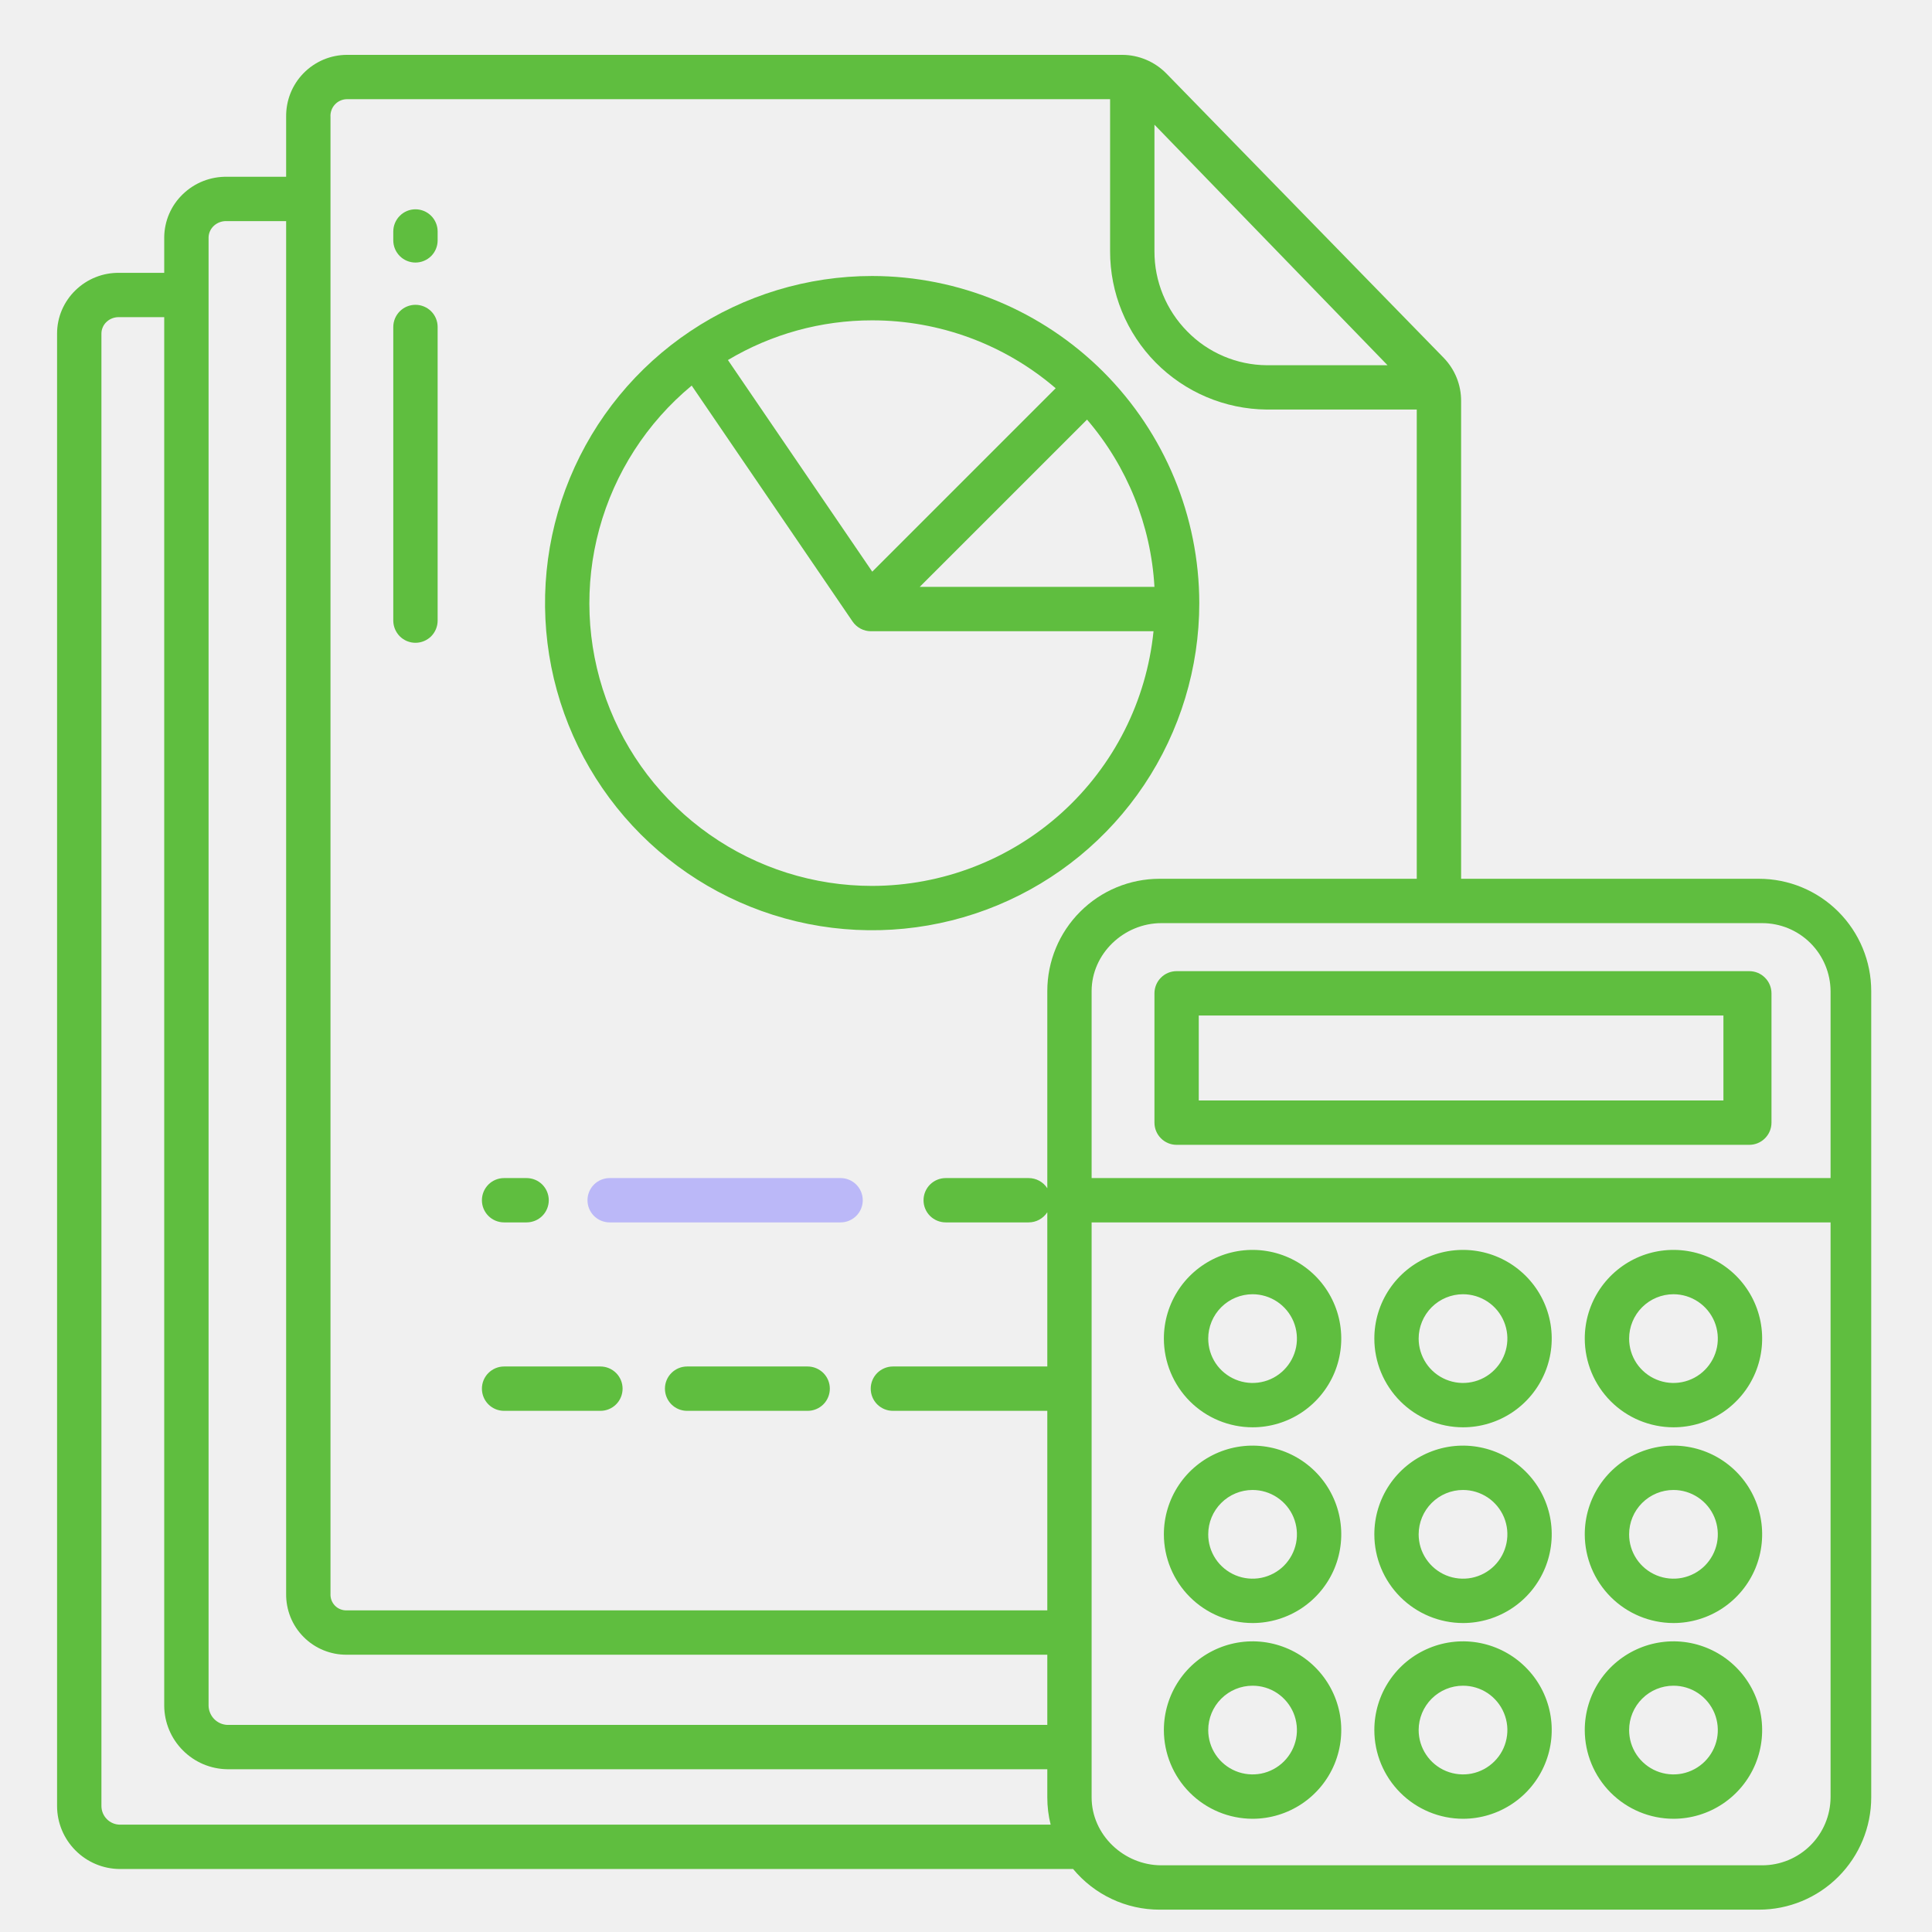
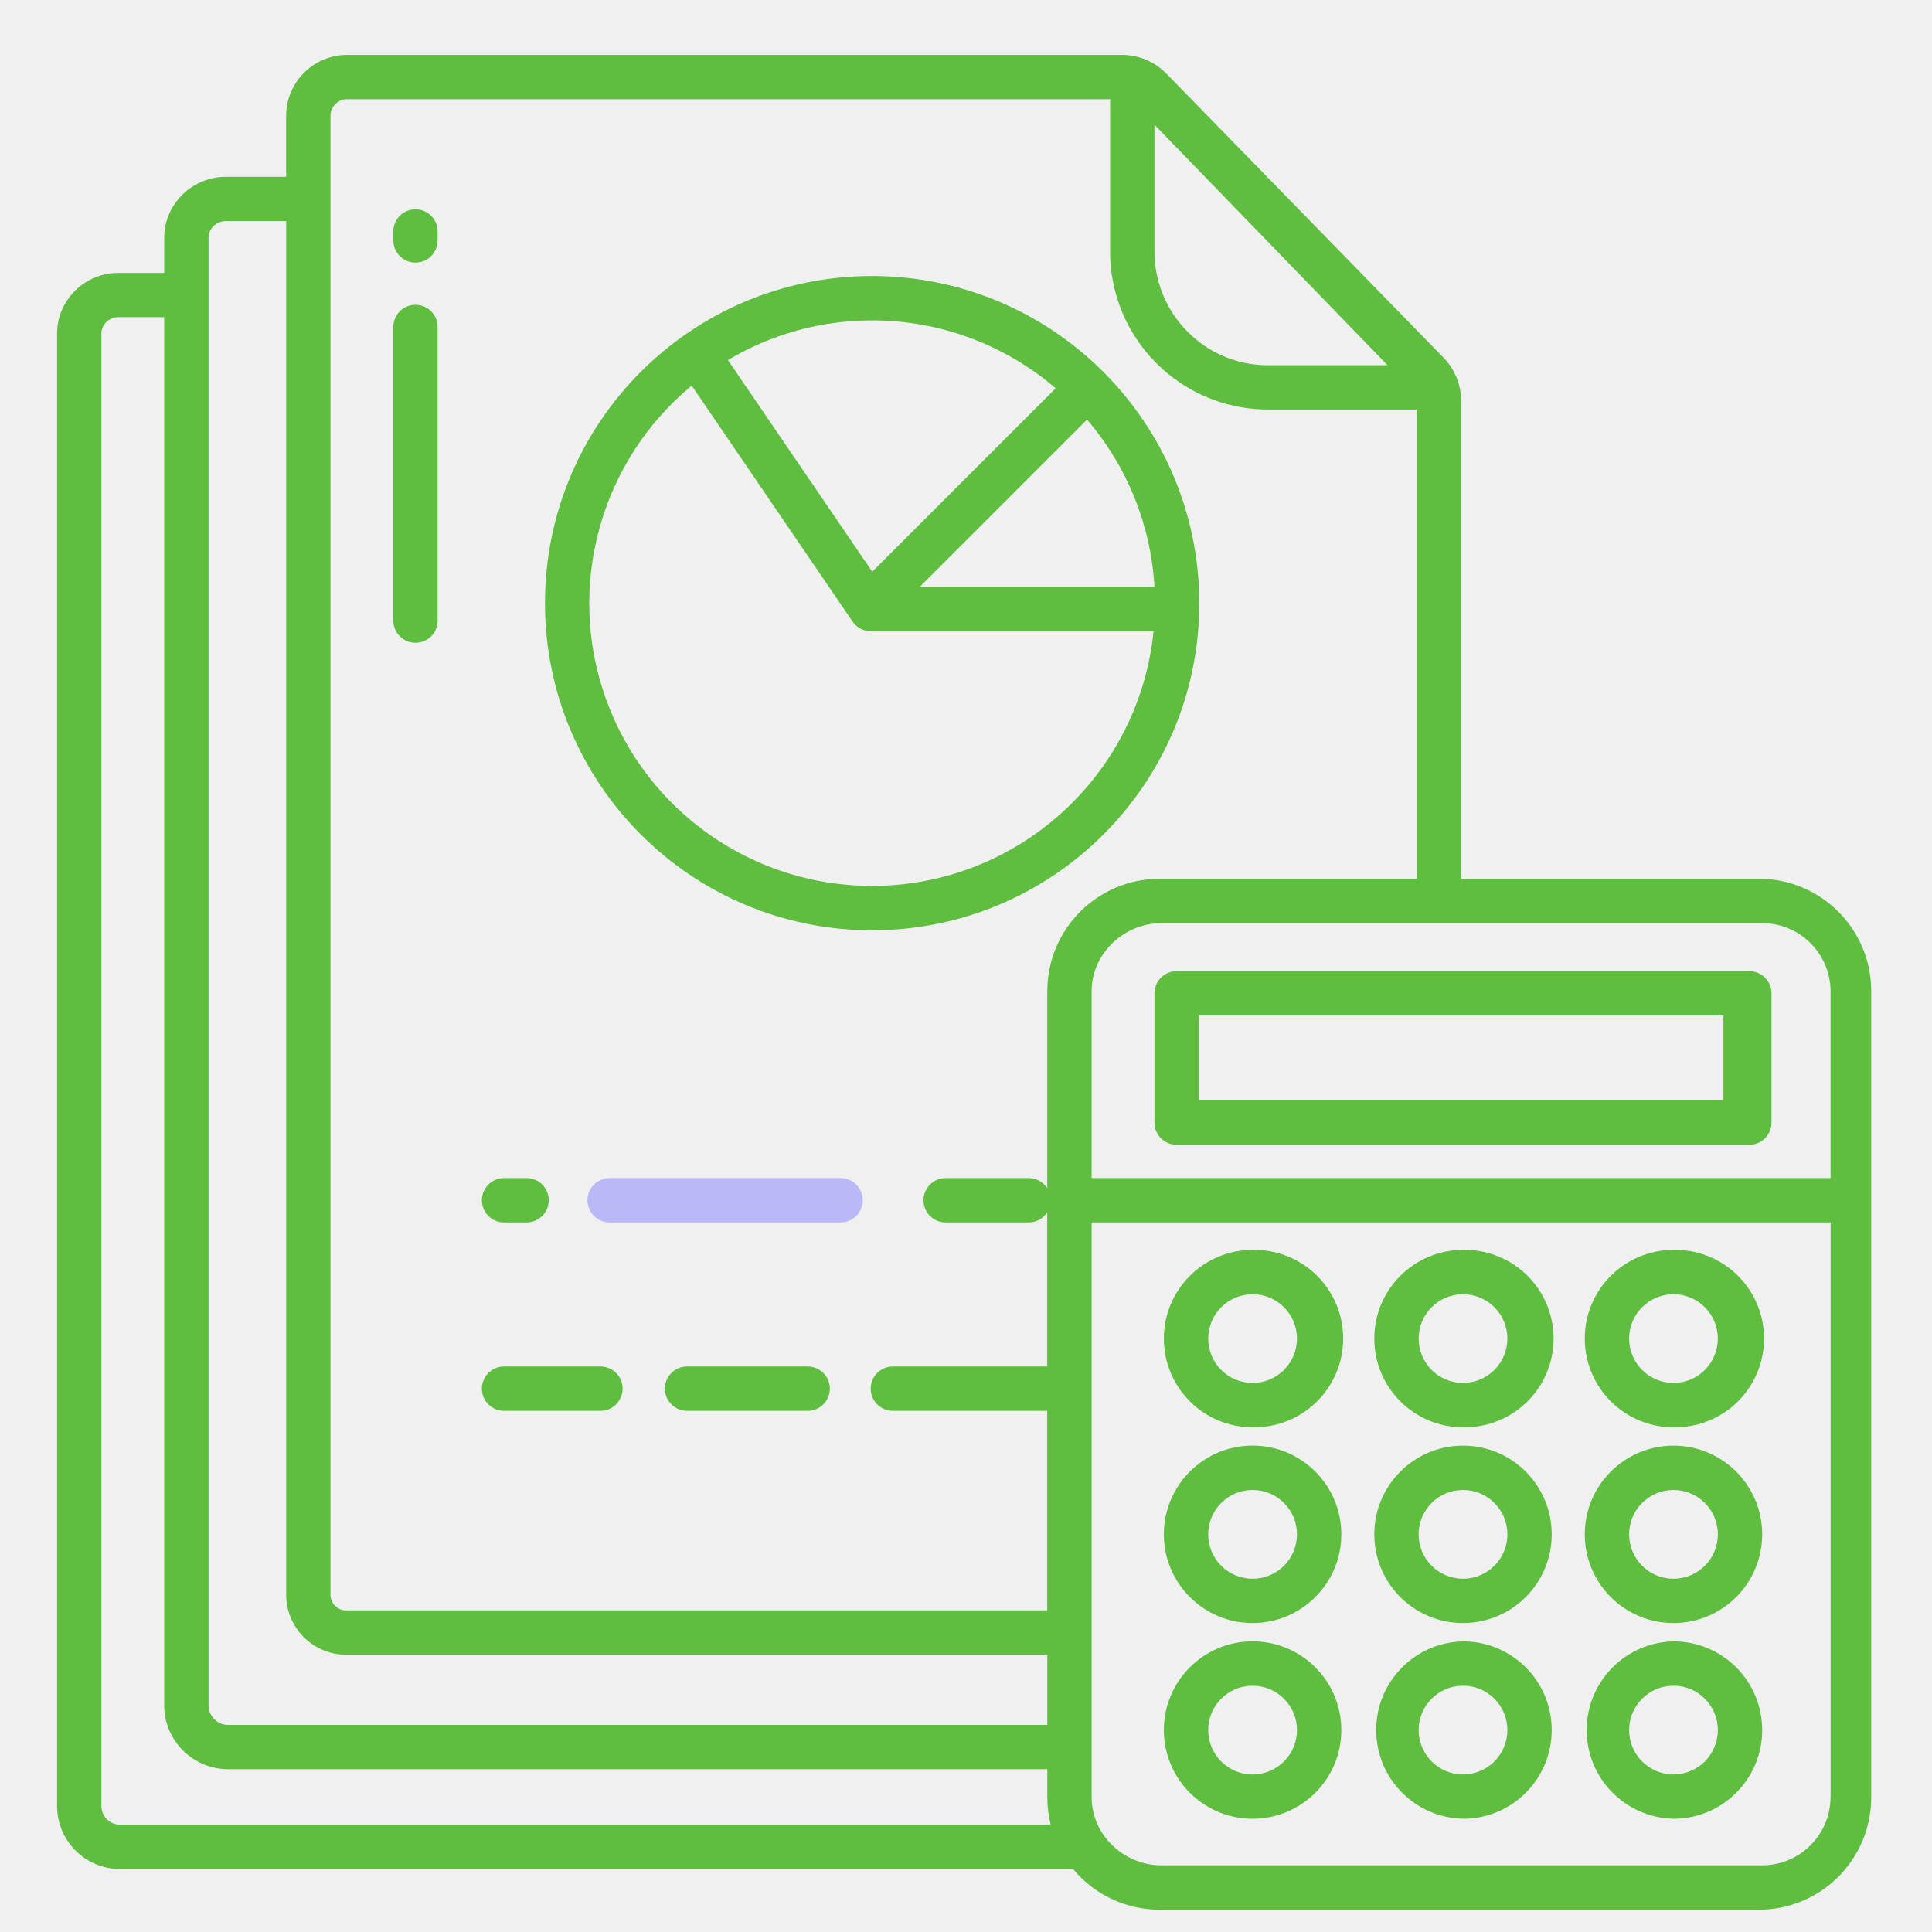
- <svg xmlns="http://www.w3.org/2000/svg" width="48" height="48" viewBox="0 0 48 48" fill="none">
+ <svg xmlns="http://www.w3.org/2000/svg" fill="none" viewBox="0 0 48 48">
  <g clip-path="url(#clip0)">
-     <path d="M43.461 24.128H29.232C29.086 24.128 28.946 24.186 28.843 24.29C28.74 24.393 28.682 24.533 28.682 24.679V27.892C28.682 28.038 28.74 28.178 28.843 28.281C28.946 28.385 29.086 28.443 29.232 28.443H43.461C43.607 28.443 43.747 28.385 43.85 28.281C43.954 28.178 44.012 28.038 44.012 27.892V24.679C44.012 24.533 43.954 24.393 43.85 24.29C43.747 24.186 43.607 24.128 43.461 24.128ZM42.818 27.341H29.783V25.23H42.818V27.341Z" fill="#5FBE3F" />
-     <path d="M31.12 45.187C31.555 45.187 31.982 45.057 32.344 44.815C32.706 44.573 32.989 44.229 33.156 43.826C33.322 43.423 33.366 42.98 33.281 42.553C33.196 42.125 32.986 41.733 32.678 41.425C32.37 41.116 31.977 40.907 31.549 40.821C31.122 40.736 30.679 40.78 30.276 40.947C29.874 41.114 29.529 41.396 29.287 41.759C29.045 42.121 28.916 42.547 28.916 42.983C28.917 43.567 29.149 44.127 29.562 44.54C29.975 44.953 30.535 45.186 31.12 45.187ZM31.12 41.881C31.338 41.881 31.551 41.945 31.732 42.066C31.913 42.188 32.054 42.36 32.138 42.561C32.221 42.763 32.243 42.984 32.201 43.198C32.158 43.412 32.053 43.608 31.899 43.762C31.745 43.916 31.549 44.021 31.335 44.064C31.121 44.106 30.899 44.084 30.698 44.001C30.497 43.918 30.324 43.776 30.203 43.595C30.082 43.414 30.018 43.201 30.018 42.983C30.018 42.691 30.134 42.41 30.341 42.204C30.547 41.997 30.828 41.881 31.12 41.881V41.881Z" fill="#5FBE3F" />
-     <path d="M36.348 45.187C36.784 45.187 37.21 45.057 37.572 44.815C37.935 44.573 38.217 44.229 38.384 43.826C38.551 43.423 38.595 42.98 38.51 42.553C38.425 42.125 38.215 41.733 37.906 41.425C37.598 41.116 37.206 40.907 36.778 40.821C36.351 40.736 35.907 40.78 35.505 40.947C35.102 41.114 34.758 41.396 34.516 41.759C34.274 42.121 34.145 42.547 34.145 42.983C34.145 43.567 34.378 44.127 34.791 44.54C35.204 44.953 35.764 45.186 36.348 45.187ZM36.348 41.881C36.566 41.881 36.779 41.945 36.961 42.066C37.142 42.188 37.283 42.36 37.366 42.561C37.45 42.763 37.472 42.984 37.429 43.198C37.387 43.412 37.282 43.608 37.127 43.762C36.973 43.916 36.777 44.021 36.563 44.064C36.349 44.106 36.128 44.084 35.926 44.001C35.725 43.918 35.553 43.776 35.432 43.595C35.311 43.414 35.246 43.201 35.246 42.983C35.246 42.691 35.363 42.41 35.569 42.204C35.776 41.997 36.056 41.881 36.348 41.881V41.881Z" fill="#5FBE3F" />
-     <path d="M41.577 45.187C42.013 45.187 42.439 45.057 42.801 44.815C43.163 44.573 43.446 44.229 43.613 43.826C43.779 43.423 43.823 42.98 43.738 42.553C43.653 42.125 43.443 41.733 43.135 41.425C42.827 41.116 42.434 40.907 42.007 40.821C41.579 40.736 41.136 40.78 40.733 40.947C40.331 41.114 39.986 41.396 39.744 41.759C39.502 42.121 39.373 42.547 39.373 42.983C39.374 43.567 39.606 44.127 40.019 44.54C40.432 44.953 40.992 45.186 41.577 45.187ZM41.577 41.881C41.795 41.881 42.008 41.945 42.189 42.066C42.37 42.188 42.511 42.36 42.595 42.561C42.678 42.763 42.7 42.984 42.658 43.198C42.615 43.412 42.51 43.608 42.356 43.762C42.202 43.916 42.005 44.021 41.792 44.064C41.578 44.106 41.356 44.084 41.155 44.001C40.954 43.918 40.781 43.776 40.66 43.595C40.539 43.414 40.475 43.201 40.475 42.983C40.475 42.691 40.591 42.41 40.798 42.204C41.004 41.997 41.285 41.881 41.577 41.881V41.881Z" fill="#5FBE3F" />
-     <path d="M31.12 40.324C31.555 40.324 31.982 40.194 32.344 39.952C32.706 39.71 32.989 39.366 33.156 38.963C33.322 38.56 33.366 38.117 33.281 37.69C33.196 37.263 32.986 36.87 32.678 36.562C32.37 36.254 31.977 36.044 31.55 35.959C31.122 35.873 30.679 35.917 30.276 36.084C29.874 36.251 29.529 36.533 29.287 36.896C29.045 37.258 28.916 37.684 28.916 38.12C28.917 38.704 29.149 39.264 29.562 39.677C29.975 40.09 30.535 40.323 31.12 40.324ZM31.12 37.018C31.338 37.018 31.551 37.083 31.732 37.204C31.913 37.325 32.055 37.497 32.138 37.698C32.221 37.9 32.243 38.121 32.201 38.335C32.158 38.549 32.053 38.745 31.899 38.9C31.745 39.054 31.548 39.158 31.334 39.201C31.12 39.243 30.899 39.221 30.698 39.138C30.496 39.054 30.324 38.913 30.203 38.732C30.082 38.551 30.017 38.337 30.018 38.119C30.018 37.827 30.134 37.547 30.341 37.341C30.547 37.134 30.828 37.018 31.12 37.018Z" fill="#5FBE3F" />
-     <path d="M36.348 40.324C36.784 40.324 37.21 40.194 37.572 39.952C37.935 39.71 38.217 39.366 38.384 38.963C38.551 38.56 38.595 38.117 38.51 37.69C38.425 37.263 38.215 36.87 37.906 36.562C37.598 36.254 37.206 36.044 36.778 35.959C36.351 35.873 35.908 35.917 35.505 36.084C35.102 36.251 34.758 36.533 34.516 36.896C34.274 37.258 34.145 37.684 34.145 38.12C34.145 38.704 34.378 39.264 34.791 39.677C35.204 40.09 35.764 40.323 36.348 40.324ZM36.348 37.018C36.566 37.018 36.779 37.083 36.961 37.204C37.142 37.325 37.283 37.497 37.367 37.698C37.45 37.9 37.472 38.121 37.429 38.335C37.386 38.549 37.282 38.745 37.127 38.9C36.973 39.054 36.777 39.158 36.563 39.201C36.349 39.243 36.127 39.221 35.926 39.138C35.725 39.054 35.553 38.913 35.432 38.732C35.31 38.551 35.246 38.337 35.246 38.119C35.247 37.827 35.363 37.547 35.569 37.341C35.776 37.134 36.056 37.018 36.348 37.018Z" fill="#5FBE3F" />
-     <path d="M41.577 40.324C42.013 40.324 42.439 40.194 42.801 39.952C43.163 39.71 43.446 39.366 43.613 38.963C43.779 38.56 43.823 38.117 43.738 37.69C43.653 37.263 43.443 36.87 43.135 36.562C42.827 36.254 42.434 36.044 42.007 35.959C41.579 35.873 41.136 35.917 40.733 36.084C40.331 36.251 39.987 36.533 39.744 36.896C39.502 37.258 39.373 37.684 39.373 38.12C39.374 38.704 39.606 39.264 40.019 39.677C40.432 40.09 40.992 40.323 41.577 40.324ZM41.577 37.018C41.795 37.018 42.008 37.083 42.189 37.204C42.37 37.325 42.512 37.497 42.595 37.698C42.678 37.9 42.7 38.121 42.658 38.335C42.615 38.549 42.51 38.745 42.356 38.9C42.202 39.054 42.005 39.158 41.791 39.201C41.578 39.243 41.356 39.221 41.155 39.138C40.953 39.054 40.781 38.913 40.66 38.732C40.539 38.551 40.474 38.337 40.475 38.119C40.475 37.827 40.591 37.547 40.798 37.341C41.005 37.134 41.285 37.018 41.577 37.018Z" fill="#5FBE3F" />
-     <path d="M31.12 35.461C31.555 35.461 31.982 35.332 32.344 35.09C32.706 34.847 32.989 34.503 33.156 34.1C33.322 33.698 33.366 33.255 33.281 32.827C33.196 32.4 32.986 32.007 32.678 31.699C32.37 31.391 31.977 31.181 31.55 31.096C31.122 31.011 30.679 31.054 30.276 31.221C29.874 31.388 29.529 31.671 29.287 32.033C29.045 32.395 28.916 32.821 28.916 33.257C28.917 33.841 29.149 34.401 29.562 34.815C29.975 35.228 30.535 35.46 31.12 35.461ZM31.12 32.155C31.338 32.155 31.551 32.22 31.732 32.341C31.913 32.462 32.054 32.634 32.138 32.835C32.221 33.037 32.243 33.258 32.201 33.472C32.158 33.686 32.053 33.882 31.899 34.036C31.745 34.191 31.549 34.296 31.335 34.338C31.121 34.381 30.899 34.359 30.698 34.275C30.497 34.192 30.324 34.051 30.203 33.87C30.082 33.688 30.018 33.475 30.018 33.257C30.018 32.965 30.134 32.685 30.341 32.478C30.547 32.272 30.828 32.155 31.12 32.155Z" fill="#5FBE3F" />
-     <path d="M36.348 35.461C36.784 35.461 37.21 35.332 37.572 35.09C37.935 34.847 38.217 34.503 38.384 34.1C38.551 33.698 38.595 33.255 38.51 32.827C38.425 32.4 38.215 32.007 37.906 31.699C37.598 31.391 37.206 31.181 36.778 31.096C36.351 31.011 35.908 31.054 35.505 31.221C35.102 31.388 34.758 31.671 34.516 32.033C34.274 32.395 34.145 32.821 34.145 33.257C34.145 33.841 34.378 34.401 34.791 34.815C35.204 35.228 35.764 35.46 36.348 35.461ZM36.348 32.155C36.566 32.155 36.779 32.22 36.961 32.341C37.142 32.462 37.283 32.634 37.366 32.835C37.45 33.037 37.472 33.258 37.429 33.472C37.387 33.686 37.282 33.882 37.127 34.036C36.973 34.191 36.777 34.296 36.563 34.338C36.349 34.381 36.128 34.359 35.926 34.275C35.725 34.192 35.553 34.051 35.432 33.87C35.311 33.688 35.246 33.475 35.246 33.257C35.246 32.965 35.363 32.685 35.569 32.478C35.776 32.272 36.056 32.155 36.348 32.155Z" fill="#5FBE3F" />
-     <path d="M41.577 35.461C42.013 35.461 42.439 35.332 42.801 35.09C43.163 34.847 43.446 34.503 43.613 34.1C43.779 33.698 43.823 33.255 43.738 32.827C43.653 32.4 43.443 32.007 43.135 31.699C42.827 31.391 42.434 31.181 42.007 31.096C41.579 31.011 41.136 31.054 40.733 31.221C40.331 31.388 39.987 31.671 39.744 32.033C39.502 32.395 39.373 32.821 39.373 33.257C39.374 33.841 39.606 34.401 40.019 34.815C40.432 35.228 40.992 35.46 41.577 35.461ZM41.577 32.155C41.795 32.155 42.008 32.22 42.189 32.341C42.37 32.462 42.511 32.634 42.595 32.835C42.678 33.037 42.7 33.258 42.658 33.472C42.615 33.686 42.51 33.882 42.356 34.036C42.202 34.191 42.005 34.296 41.792 34.338C41.578 34.381 41.356 34.359 41.155 34.275C40.954 34.192 40.782 34.051 40.66 33.87C40.539 33.688 40.475 33.475 40.475 33.257C40.475 32.965 40.591 32.685 40.798 32.478C41.004 32.272 41.285 32.155 41.577 32.155Z" fill="#5FBE3F" />
-     <path d="M20.884 29.269H15.146C15 29.269 14.86 29.327 14.757 29.43C14.654 29.534 14.596 29.674 14.596 29.82C14.596 29.966 14.654 30.106 14.757 30.209C14.86 30.312 15 30.37 15.146 30.37H20.884C21.03 30.37 21.17 30.312 21.273 30.209C21.377 30.106 21.435 29.966 21.435 29.82C21.435 29.674 21.377 29.534 21.273 29.43C21.17 29.327 21.03 29.269 20.884 29.269Z" fill="#BBB8F8" />
-     <path d="M12.523 30.37H13.083C13.229 30.37 13.37 30.312 13.473 30.209C13.576 30.106 13.634 29.966 13.634 29.82C13.634 29.674 13.576 29.534 13.473 29.43C13.37 29.327 13.229 29.269 13.083 29.269H12.523C12.377 29.269 12.237 29.327 12.134 29.43C12.031 29.534 11.973 29.674 11.973 29.82C11.973 29.966 12.031 30.106 12.134 30.209C12.237 30.312 12.377 30.37 12.523 30.37Z" fill="#5FBE3F" />
-     <path d="M20.066 33.95H17.07C16.924 33.95 16.784 34.009 16.681 34.112C16.578 34.215 16.52 34.355 16.52 34.501C16.52 34.647 16.578 34.788 16.681 34.891C16.784 34.994 16.924 35.052 17.07 35.052H20.066C20.212 35.052 20.352 34.994 20.456 34.891C20.559 34.788 20.617 34.647 20.617 34.501C20.617 34.355 20.559 34.215 20.456 34.112C20.352 34.009 20.212 33.95 20.066 33.95Z" fill="#5FBE3F" />
-     <path d="M14.918 33.95H12.523C12.377 33.95 12.237 34.009 12.134 34.112C12.031 34.215 11.973 34.355 11.973 34.501C11.973 34.647 12.031 34.788 12.134 34.891C12.237 34.994 12.377 35.052 12.523 35.052H14.918C15.064 35.052 15.204 34.994 15.307 34.891C15.41 34.788 15.468 34.647 15.468 34.501C15.468 34.355 15.41 34.215 15.307 34.112C15.204 34.009 15.064 33.95 14.918 33.95Z" fill="#5FBE3F" />
-     <path d="M10.322 5.2C10.176 5.2 10.036 5.258 9.933 5.362C9.83 5.465 9.771 5.605 9.771 5.751V5.973C9.771 6.119 9.83 6.259 9.933 6.362C10.036 6.465 10.176 6.523 10.322 6.523C10.468 6.523 10.608 6.465 10.712 6.362C10.815 6.259 10.873 6.119 10.873 5.973V5.751C10.873 5.605 10.815 5.465 10.712 5.362C10.608 5.258 10.468 5.2 10.322 5.2Z" fill="#5FBE3F" />
-     <path d="M10.322 7.573C10.176 7.573 10.036 7.631 9.933 7.734C9.83 7.837 9.771 7.977 9.771 8.123V15.419C9.771 15.565 9.83 15.705 9.933 15.809C10.036 15.912 10.176 15.97 10.322 15.97C10.468 15.97 10.608 15.912 10.712 15.809C10.815 15.705 10.873 15.565 10.873 15.419V8.123C10.873 7.977 10.815 7.837 10.712 7.734C10.608 7.631 10.468 7.573 10.322 7.573Z" fill="#5FBE3F" />
-     <path d="M21.668 6.857C20.061 6.857 18.49 7.334 17.153 8.227C15.816 9.12 14.775 10.389 14.16 11.874C13.544 13.359 13.384 14.993 13.697 16.57C14.011 18.146 14.785 19.595 15.921 20.731C17.058 21.868 18.506 22.642 20.083 22.956C21.659 23.269 23.294 23.108 24.779 22.493C26.264 21.878 27.533 20.836 28.426 19.5C29.319 18.163 29.796 16.592 29.796 14.984C29.793 12.83 28.936 10.764 27.413 9.24C25.889 7.717 23.823 6.859 21.668 6.857ZM28.682 14.581H22.85L27.007 10.425C28.006 11.589 28.595 13.05 28.682 14.581ZM21.668 7.959C23.341 7.958 24.959 8.556 26.228 9.646L21.671 14.203L18.085 8.945C19.168 8.298 20.407 7.958 21.668 7.959ZM21.668 22.01C20.223 22.011 18.813 21.566 17.63 20.735C16.447 19.905 15.549 18.73 15.059 17.37C14.569 16.011 14.51 14.533 14.89 13.139C15.271 11.745 16.072 10.502 17.185 9.58L21.183 15.443C21.234 15.517 21.302 15.577 21.381 15.619C21.46 15.661 21.549 15.683 21.638 15.683H28.659C28.484 17.416 27.672 19.022 26.381 20.191C25.089 21.36 23.41 22.008 21.668 22.01Z" fill="#5FBE3F" />
-     <path d="M43.7 21.833H36.301V9.968C36.304 9.565 36.148 9.178 35.867 8.889L28.98 1.828C28.837 1.682 28.666 1.565 28.477 1.485C28.288 1.405 28.085 1.363 27.88 1.363H8.616C8.415 1.364 8.217 1.405 8.032 1.483C7.848 1.562 7.68 1.676 7.54 1.82C7.4 1.963 7.29 2.133 7.216 2.319C7.142 2.506 7.106 2.705 7.109 2.906V4.392H5.644C5.441 4.388 5.239 4.424 5.05 4.498C4.861 4.572 4.689 4.683 4.543 4.824C4.398 4.963 4.282 5.129 4.203 5.313C4.124 5.496 4.082 5.694 4.08 5.894V6.779H2.969C2.767 6.775 2.566 6.811 2.378 6.886C2.19 6.96 2.019 7.072 1.874 7.213C1.73 7.352 1.616 7.519 1.537 7.703C1.459 7.887 1.418 8.085 1.418 8.285V44.873C1.419 45.285 1.583 45.68 1.874 45.972C2.164 46.265 2.558 46.431 2.97 46.435H26.661C26.923 46.751 27.251 47.006 27.622 47.18C27.994 47.355 28.399 47.445 28.809 47.445H43.7C44.44 47.445 45.15 47.151 45.673 46.627C46.196 46.104 46.49 45.395 46.49 44.655V24.623C46.49 23.883 46.196 23.174 45.673 22.651C45.15 22.127 44.44 21.833 43.7 21.833ZM28.682 3.098L34.473 9.074H31.47C31.102 9.071 30.738 8.995 30.4 8.851C30.061 8.707 29.755 8.498 29.498 8.235C28.973 7.704 28.679 6.987 28.682 6.241V3.098ZM5.182 5.894C5.184 5.838 5.197 5.784 5.222 5.733C5.246 5.683 5.28 5.639 5.322 5.602C5.411 5.525 5.527 5.486 5.645 5.494H7.109V39.593C7.106 39.793 7.143 39.991 7.217 40.176C7.291 40.361 7.402 40.529 7.543 40.67C7.683 40.812 7.851 40.924 8.035 40.999C8.22 41.075 8.418 41.113 8.617 41.111H26.02V42.855H5.645C5.523 42.849 5.407 42.797 5.321 42.709C5.236 42.622 5.186 42.505 5.182 42.382V5.894ZM2.971 45.333C2.851 45.33 2.737 45.28 2.654 45.195C2.569 45.109 2.521 44.993 2.52 44.873V8.284C2.52 8.229 2.533 8.174 2.556 8.124C2.579 8.073 2.612 8.028 2.654 7.991C2.696 7.952 2.747 7.923 2.801 7.904C2.855 7.885 2.913 7.877 2.97 7.88H4.08V42.383C4.084 42.797 4.25 43.194 4.543 43.487C4.835 43.782 5.231 43.95 5.645 43.956H26.02V44.655C26.02 44.884 26.047 45.111 26.103 45.333H2.971ZM26.02 24.623V29.522C25.97 29.444 25.901 29.38 25.82 29.336C25.74 29.292 25.649 29.269 25.557 29.269H23.496C23.35 29.269 23.21 29.327 23.106 29.43C23.003 29.534 22.945 29.674 22.945 29.82C22.945 29.966 23.003 30.106 23.106 30.209C23.21 30.312 23.35 30.37 23.496 30.37H25.557C25.649 30.37 25.74 30.347 25.82 30.303C25.901 30.259 25.97 30.195 26.02 30.118V33.95H22.184C22.038 33.95 21.898 34.009 21.794 34.112C21.691 34.215 21.633 34.355 21.633 34.501C21.633 34.647 21.691 34.788 21.794 34.891C21.898 34.994 22.038 35.052 22.184 35.052H26.02V40.009H8.617C8.563 40.011 8.508 40.002 8.458 39.982C8.407 39.962 8.361 39.932 8.323 39.893C8.284 39.853 8.254 39.806 8.235 39.755C8.216 39.703 8.208 39.648 8.211 39.593V2.905C8.207 2.849 8.215 2.793 8.234 2.74C8.252 2.687 8.282 2.639 8.32 2.597C8.358 2.556 8.403 2.523 8.455 2.5C8.506 2.477 8.561 2.465 8.617 2.464H27.58V6.24C27.578 7.277 27.986 8.272 28.714 9.009C29.443 9.746 30.433 10.165 31.469 10.175H35.199V21.833H28.809C28.069 21.833 27.36 22.127 26.837 22.651C26.314 23.174 26.02 23.883 26.02 24.623ZM45.48 44.655C45.477 45.104 45.297 45.533 44.979 45.849C44.66 46.166 44.23 46.343 43.781 46.343H28.854C27.923 46.343 27.121 45.586 27.121 44.655V30.37H45.48V44.655ZM45.48 29.269H27.121V24.625C27.121 23.694 27.923 22.935 28.854 22.935H43.781C44.23 22.935 44.661 23.113 44.979 23.43C45.297 23.747 45.477 24.176 45.48 24.625V29.269Z" fill="#5FBE3F" />
+     <path fill="#5FBE3F" d="M43.46 24.128H29.233a.55.55 0 0 0-.55.551v3.213a.55.55 0 0 0 .55.55h14.229a.55.55 0 0 0 .55-.55v-3.213a.55.55 0 0 0-.55-.55zm-.642 3.213H29.783V25.23h13.035v2.111zM31.12 45.187a2.204 2.204 0 1 0 0-4.409 2.204 2.204 0 0 0 0 4.409zm0-3.306a1.102 1.102 0 1 1 0 2.205 1.102 1.102 0 0 1 0-2.205zM36.348 45.187a2.204 2.204 0 1 0 0-4.408 2.204 2.204 0 0 0 0 4.407zm0-3.306a1.102 1.102 0 1 1 0 2.204 1.102 1.102 0 0 1 0-2.204zM41.577 45.187a2.204 2.204 0 1 0 0-4.408 2.204 2.204 0 0 0 0 4.407zm0-3.306a1.102 1.102 0 1 1 0 2.204 1.102 1.102 0 0 1 0-2.204zM31.12 40.324a2.204 2.204 0 1 0 0-4.409 2.204 2.204 0 0 0 0 4.409zm0-3.306a1.102 1.102 0 1 1 0 2.205 1.102 1.102 0 0 1 0-2.205zM36.348 40.324a2.204 2.204 0 1 0 0-4.408 2.204 2.204 0 0 0 0 4.408zm0-3.306a1.102 1.102 0 1 1 0 2.205 1.102 1.102 0 0 1 0-2.205zM41.577 40.324a2.204 2.204 0 1 0 0-4.408 2.204 2.204 0 0 0 0 4.408zm0-3.306a1.102 1.102 0 1 1 0 2.205 1.102 1.102 0 0 1 0-2.205zM31.12 35.46a2.204 2.204 0 1 0 0-4.407 2.204 2.204 0 0 0 0 4.408zm0-3.305a1.102 1.102 0 1 1 0 2.204 1.102 1.102 0 0 1 0-2.204zM36.348 35.46a2.204 2.204 0 1 0 0-4.407 2.204 2.204 0 0 0 0 4.408zm0-3.305a1.102 1.102 0 1 1 0 2.204 1.102 1.102 0 0 1 0-2.204zM41.577 35.46a2.204 2.204 0 1 0 0-4.407 2.204 2.204 0 0 0 0 4.408zm0-3.305a1.102 1.102 0 1 1 0 2.204 1.102 1.102 0 0 1 0-2.204z" />
+     <path fill="#BBB8F8" d="M20.884 29.269h-5.738a.55.55 0 1 0 0 1.102h5.738a.55.55 0 0 0 0-1.102z" />
+     <path fill="#5FBE3F" d="M12.523 30.37h.56a.55.55 0 0 0 0-1.101h-.56a.55.55 0 0 0 0 1.102zM20.066 33.95H17.07a.55.55 0 0 0 0 1.102h2.996a.55.55 0 1 0 0-1.102zM14.918 33.95h-2.395a.55.55 0 0 0 0 1.102h2.395a.55.55 0 1 0 0-1.102zM10.322 5.2a.55.55 0 0 0-.55.551v.222a.55.55 0 1 0 1.101 0V5.75a.55.55 0 0 0-.55-.55zM10.322 7.573a.55.55 0 0 0-.55.55v7.296a.55.55 0 1 0 1.101 0V8.123a.55.55 0 0 0-.55-.55zM21.668 6.857a8.128 8.128 0 1 0 8.128 8.127 8.137 8.137 0 0 0-8.128-8.127zm7.014 7.724H22.85l4.157-4.156a6.993 6.993 0 0 1 1.675 4.156zM21.668 7.96a6.994 6.994 0 0 1 4.56 1.687l-4.557 4.557-3.586-5.258a6.982 6.982 0 0 1 3.583-.986zm0 14.051a7.021 7.021 0 0 1-4.483-12.43l3.998 5.863a.55.55 0 0 0 .455.24h7.021a7.035 7.035 0 0 1-6.99 6.327z" />
+     <path fill="#5FBE3F" d="M43.7 21.833h-7.4V9.968a1.53 1.53 0 0 0-.433-1.079L28.98 1.83a1.542 1.542 0 0 0-1.1-.466H8.616a1.516 1.516 0 0 0-1.507 1.543v1.486H5.644a1.539 1.539 0 0 0-1.441.92c-.08.184-.121.382-.123.582v.885H2.97a1.525 1.525 0 0 0-1.433.924 1.496 1.496 0 0 0-.119.582v36.588a1.567 1.567 0 0 0 1.552 1.562h23.691a2.785 2.785 0 0 0 2.148 1.01H43.7a2.79 2.79 0 0 0 2.79-2.79V24.623a2.79 2.79 0 0 0-2.79-2.79zM28.682 3.098l5.791 5.976H31.47a2.79 2.79 0 0 1-1.972-.84 2.822 2.822 0 0 1-.816-1.993V3.098zm-23.5 2.796a.405.405 0 0 1 .14-.292.448.448 0 0 1 .323-.109H7.11v34.1a1.492 1.492 0 0 0 1.508 1.518H26.02v1.744H5.645a.489.489 0 0 1-.463-.473V5.894zM2.97 45.334a.465.465 0 0 1-.451-.46V8.283a.403.403 0 0 1 .134-.293.434.434 0 0 1 .316-.11h1.11v34.502a1.59 1.59 0 0 0 1.565 1.573H26.02v.699c0 .229.027.456.083.678H2.971zm23.049-20.71v4.898a.55.55 0 0 0-.463-.253h-2.061a.55.55 0 1 0 0 1.102h2.06a.55.55 0 0 0 .463-.253v3.832h-3.835a.55.55 0 0 0 0 1.102h3.835v4.957H8.617a.389.389 0 0 1-.406-.416V2.905a.414.414 0 0 1 .406-.44H27.58V6.24a3.927 3.927 0 0 0 3.89 3.935h3.73v11.658h-6.39a2.79 2.79 0 0 0-2.79 2.79zm19.46 20.03a1.7 1.7 0 0 1-1.699 1.69H28.854c-.931 0-1.733-.758-1.733-1.69V30.37h18.36v14.285zm0-15.385H27.121v-4.644c0-.93.802-1.69 1.733-1.69H43.78a1.701 1.701 0 0 1 1.7 1.69v4.644z" />
  </g>
  <defs>
    <clipPath id="clip0">
-       <rect width="47" height="47" fill="white" transform="translate(0.5 0.903656)" />
+       <path fill="#fff" d="M0 0h47v47H0z" transform="translate(.5 .904)" />
    </clipPath>
  </defs>
</svg>
